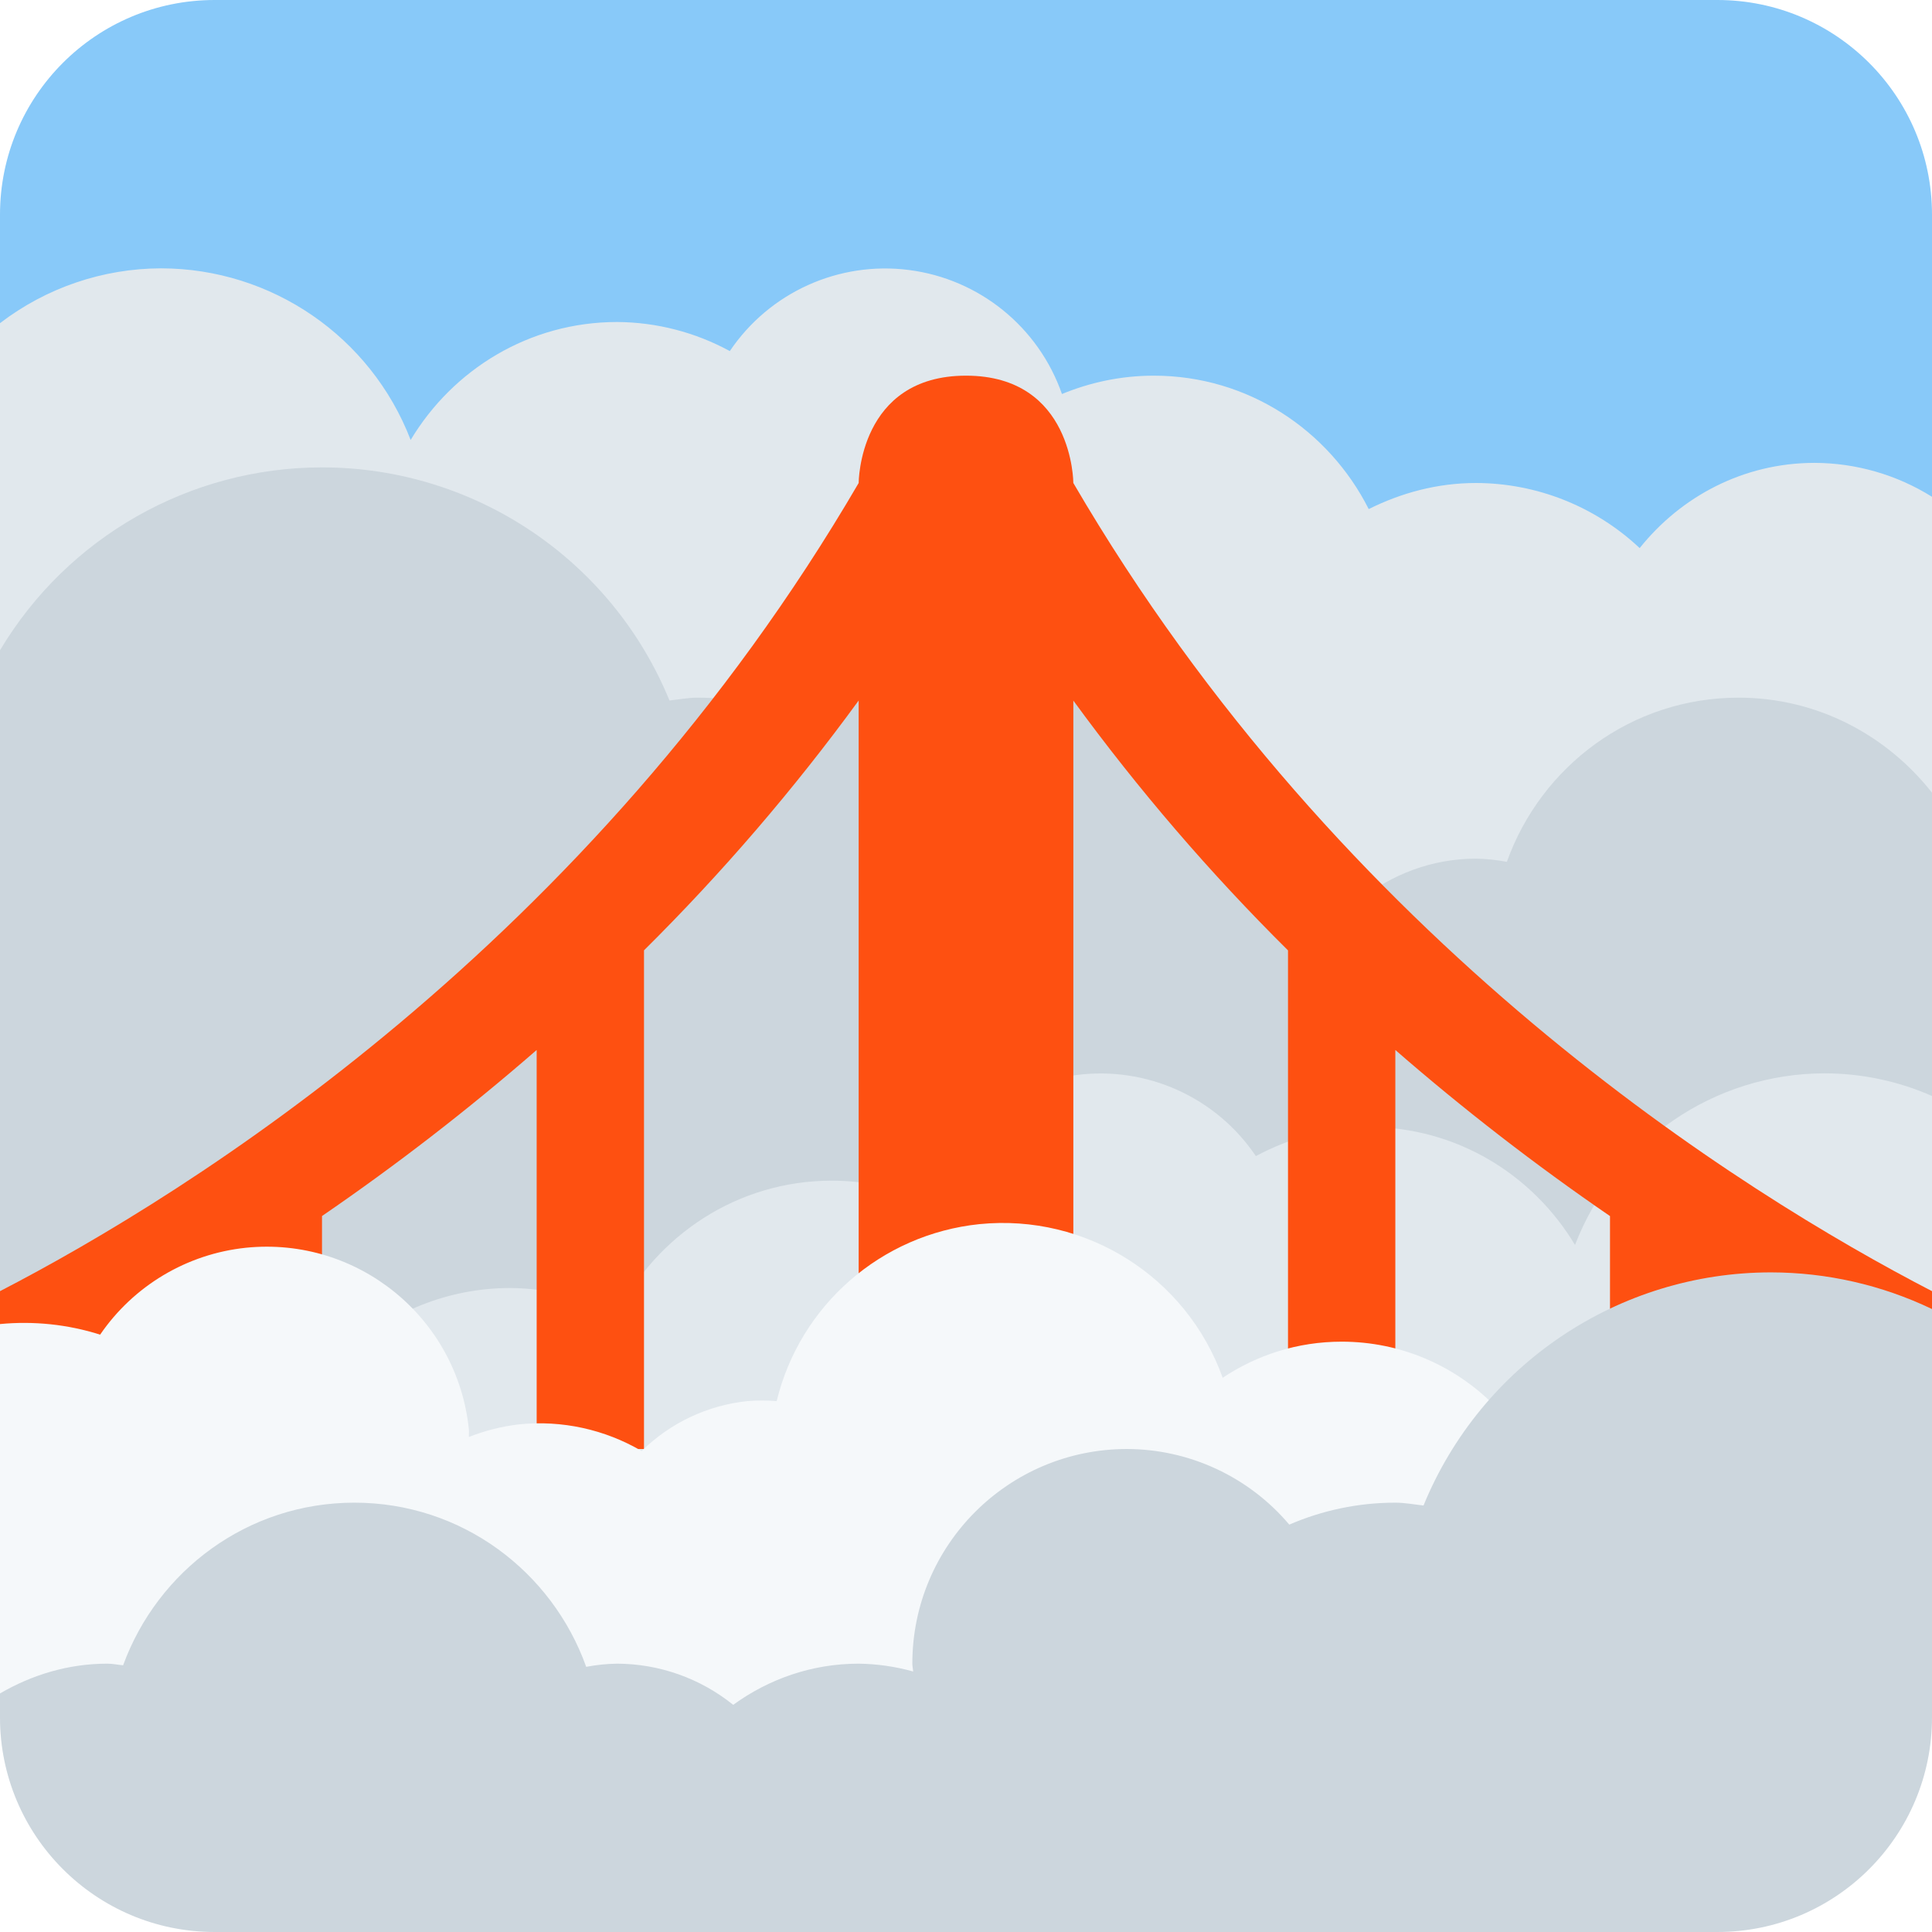
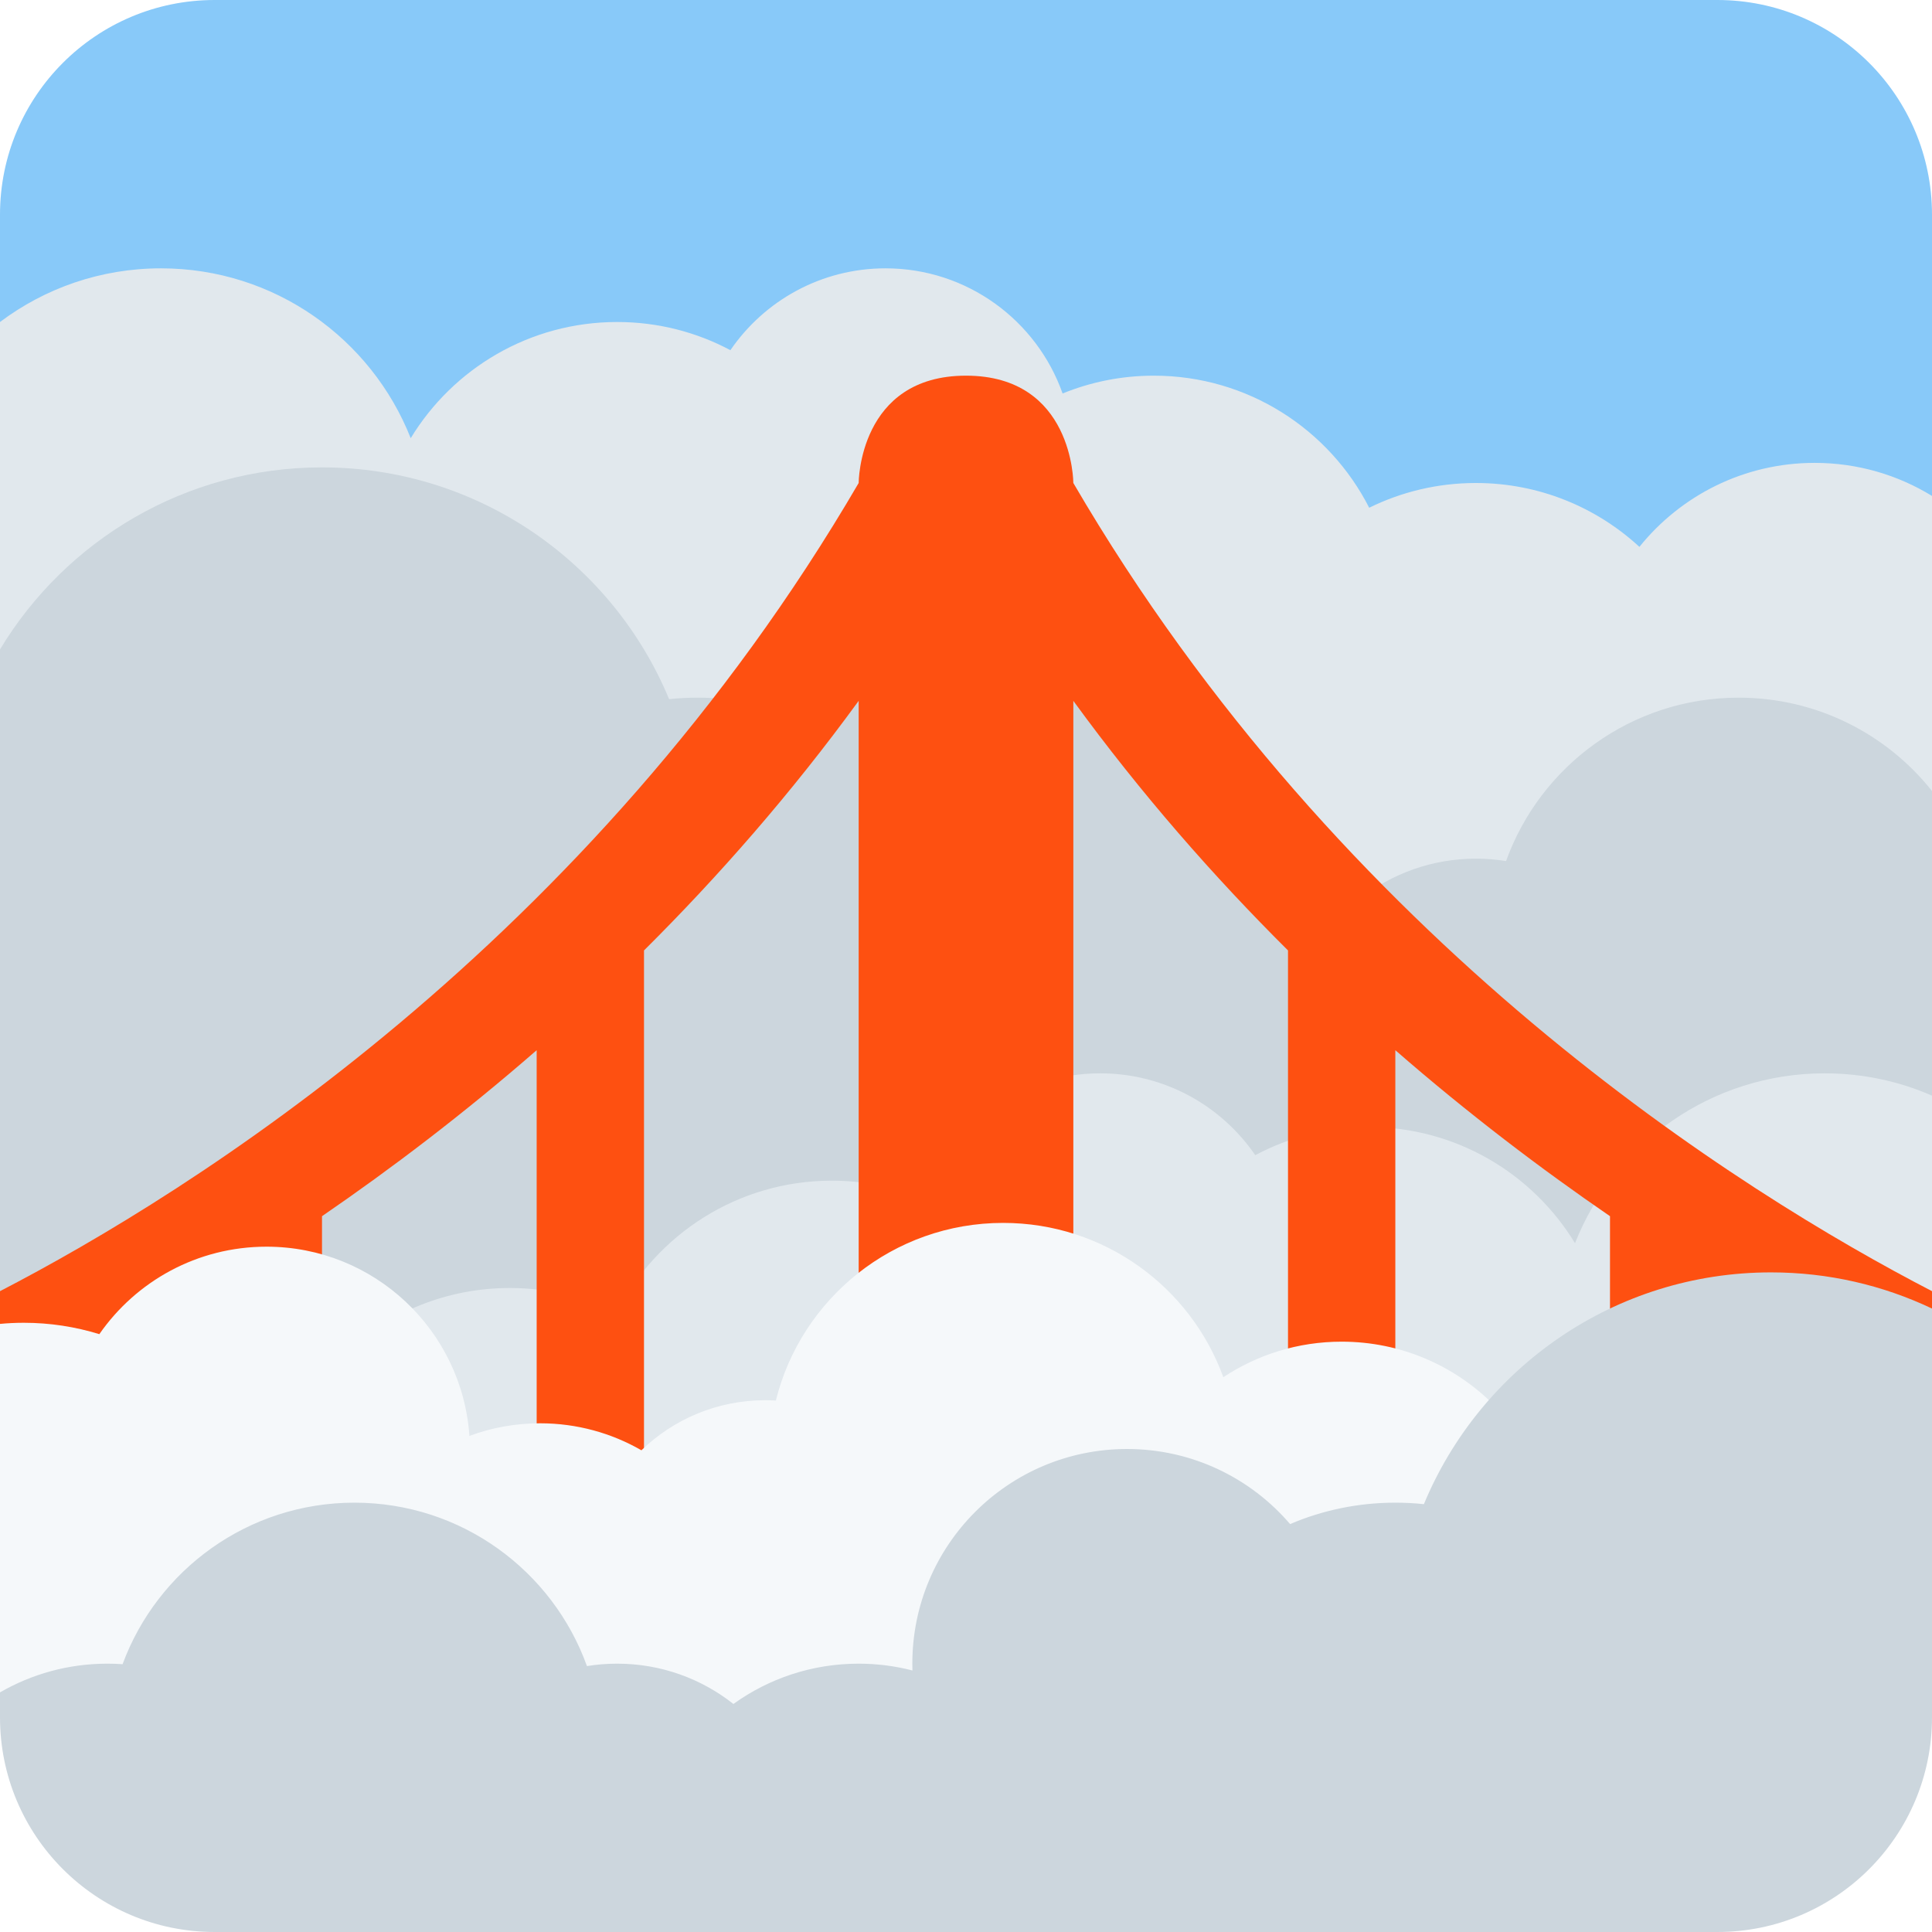
<svg xmlns="http://www.w3.org/2000/svg" viewBox="0 0 36 36">
-   <path fill="#88C9F9" d="M32 0H4a4 4 0 0 0-4 4v7h36V4a4 4 0 0 0-4-4z" />
-   <path fill="#E1E8ED" d="M36 16.368V9.257a4.148 4.148 0 0 0-2.188-.632c-1.325 0-2.491.627-3.259 1.588A4.466 4.466 0 0 0 27.5 9c-.721 0-1.392.185-1.996.486C24.763 8.018 23.257 7 21.5 7c-.607 0-1.184.124-1.712.342a3.49 3.49 0 0 0-6.189-.8A4.443 4.443 0 0 0 11.5 6c-1.641 0-3.062.887-3.848 2.198A4.99 4.99 0 0 0 3 5a4.955 4.955 0 0 0-3 1.022v7.955C.838 14.611 24.5 18 24.5 18s10.862-1.238 11.5-1.632z" />
-   <path fill="#CCD6DD" d="M36 14.771C35.157 13.7 33.864 13 32.396 13c-1.997 0-3.681 1.279-4.318 3.059A3.35 3.35 0 0 0 27.5 16c-.82 0-1.565.294-2.162.767C22.146 14.452 22.265 12 18 12a3.974 3.974 0 0 0-3.024 1.409A4.989 4.989 0 0 0 13 13c-.18 0-.35.034-.525.053A6.998 6.998 0 0 0 6 8.709a6.989 6.989 0 0 0-6 3.408v13.544l32.396-1.452s2.761-1.343 3.604-2.966v-6.472z" />
-   <path fill="#E1E8ED" d="M36 30.499V20.422A4.979 4.979 0 0 0 34 20a4.99 4.99 0 0 0-4.652 3.198C28.562 21.887 27.141 21 25.5 21c-.763 0-1.47.207-2.099.542a3.49 3.49 0 0 0-6.189.8A4.474 4.474 0 0 0 15.5 22c-1.757 0-3.263 1.018-4.004 2.486A4.453 4.453 0 0 0 9.5 24a4.47 4.47 0 0 0-3.054 1.213c-.768-.961-1.934-1.588-3.259-1.588-1.284 0-2.419.591-3.188 1.501v5.373H36z" />
-   <path fill="#FE5011" d="M36 24.059C32.465 22.229 25.013 17.594 20 9c0 0 0-2-2-2s-2 2-2 2C10.987 17.594 3.535 22.229 0 24.059v2.068a42.972 42.972 0 0 0 4-2.169V24h2v-1.341a43.982 43.982 0 0 0 4-3.094V27h2v-9.292a38.473 38.473 0 0 0 4-4.655V24h4V13.054a38.55 38.55 0 0 0 4 4.655V26h2v-6.435a44.043 44.043 0 0 0 4 3.095V25h2v-1.042a42.972 42.972 0 0 0 4 2.169v-2.068z" />
-   <path fill="#F5F8FA" d="M25 25c-.821 0-1.582.249-2.217.673a4.355 4.355 0 0 0-4.534-2.863 4.349 4.349 0 0 0-3.777 3.298 3.258 3.258 0 0 0-.55 0 3.289 3.289 0 0 0-1.965.93 3.76 3.76 0 0 0-2.278-.498 3.708 3.708 0 0 0-.942.236c-.003-.047.004-.093 0-.139a3.79 3.79 0 0 0-4.155-3.387 3.767 3.767 0 0 0-2.716 1.619A4.699 4.699 0 0 0 0 24.672V32c0 .773.23 1.489.61 2.101C.715 34.098 29 31.209 29 29s-1.791-4-4-4z" />
-   <path fill="#CCD6DD" d="M32 36a4 4 0 0 0 4-4v-7.608a6.962 6.962 0 0 0-3-.683 6.998 6.998 0 0 0-6.475 4.344C26.35 28.034 26.18 28 26 28c-.702 0-1.369.147-1.976.409A3.974 3.974 0 0 0 21 27a4 4 0 0 0-4 4c0 .05.013.097.015.146A3.956 3.956 0 0 0 16 31c-.876 0-1.679.289-2.338.767A3.468 3.468 0 0 0 11.5 31a3.33 3.33 0 0 0-.577.059C10.286 29.279 8.602 28 6.604 28c-1.987 0-3.665 1.266-4.31 3.03C2.195 31.022 2.101 31 2 31c-.732 0-1.41.211-2 .555V32a4 4 0 0 0 4 4h28z" />
+   <path d="M 0,6 v-2 a 4,4 0 01 4,-4 h28 a 4,4 0 01 4,4 v5.241 l -8,8.759 h-16 l -12,-12 Z" fill="#88C9F9" />
+   <path d="M 0,6 c 0.836,-0.628 1.874,-1 3,-1 c 2.114,0 3.921,1.311 4.653,3.165 c 0.789,-1.298 2.217,-2.165 3.847,-2.165 c 0.763,0 1.481,0.19 2.11,0.525 c 0.631,-0.921 1.69,-1.525 2.89,-1.525 c 1.523,0 2.82,0.973 3.3,2.332 c 0.525,-0.214 1.099,-0.332 1.7,-0.332 c 1.752,0 3.269,1.001 4.013,2.461 c 0.599,-0.295 1.274,-0.461 1.987,-0.461 c 1.176,0 2.246,0.451 3.048,1.19 c 0.768,-0.954 1.945,-1.565 3.265,-1.565 c 0.801,0 1.55,0.225 2.187,0.616 v5.498 l -8,7.261 h-18 l -10,-9.899 v-6.101 Z" fill="#E1E8ED" />
+   <path d="M 0,12.101 c 1.225,-2.032 3.454,-3.392 6,-3.392 c 2.916,0 5.416,1.783 6.468,4.319 c 0.175,-0.019 0.352,-0.028 0.532,-0.028 c 0.696,0 1.359,0.142 1.961,0.399 c 0.734,-0.856 1.823,-1.399 3.039,-1.399 c 4.265,0 4.146,2.452 7.334,4.751 c 0.596,-0.47 1.348,-0.751 2.166,-0.751 c 0.192,0 0.38,0.015 0.563,0.045 c 0.639,-1.775 2.338,-3.045 4.333,-3.045 c 1.46,0 2.761,0.679 3.604,1.739 v5.677 l -7,9.584 h-24 l -5,-5.941 v-11.958 Z" fill="#CCD6DD" />
+   <path d="M 36,20.416 v3.643 l -7,5.941 h-24 l -4.6,-5.312 c 0.74,-0.661 1.717,-1.063 2.788,-1.063 c 1.319,0 2.496,0.611 3.264,1.565 c 0.802,-0.739 1.872,-1.19 3.048,-1.19 c 0.713,0 1.388,0.166 1.987,0.461 c 0.744,-1.46 2.262,-2.461 4.013,-2.461 c 0.601,0 1.175,0.118 1.7,0.332 c 0.48,-1.359 1.777,-2.332 3.3,-2.332 c 1.2,0 2.259,0.604 2.89,1.525 c 0.629,-0.335 1.347,-0.525 2.11,-0.525 c 1.63,0 3.058,0.867 3.848,2.165 c 0.731,-1.854 2.538,-3.165 4.652,-3.165 c 0.711,0 1.388,0.148 2,0.416 Z" fill="#E1E8ED" />
+   <path d="M 30,29 v-6.338 c -1.283,-0.88 -2.638,-1.907 -4,-3.093 v9.431 h-2 v-11.29 c -1.383,-1.375 -2.74,-2.921 -4,-4.651 v15.941 h-4 v-15.941 c -1.26,1.73 -2.617,3.276 -4,4.651 v11.29 h-2 v-9.431 c -1.362,1.186 -2.717,2.213 -4,3.093 v6.338 h-2 l -4,-4.331 v-0.61 c 3.536,-1.831 10.988,-6.467 16,-15.059 c 0,0 0,-2 2,-2 s 2,2 2,2 c 5.012,8.592 12.464,13.228 16,15.059 v0.324 l -4,4.617 h-2 Z" fill="#fe5011" />
+   <path d="M 0,24.669 c 0.146,-0.014 0.294,-0.021 0.444,-0.021 c 0.49,0 0.962,0.075 1.407,0.212 c 0.684,-0.985 1.824,-1.63 3.115,-1.63 c 2.004,0 3.645,1.556 3.781,3.526 c 0.41,-0.152 0.854,-0.235 1.317,-0.235 c 0.687,0 1.332,0.183 1.888,0.503 c 0.597,-0.577 1.41,-0.933 2.306,-0.933 c 0.067,0 0.133,0.002 0.199,0.006 c 0.471,-1.901 2.189,-3.31 4.235,-3.31 c 1.887,0 3.494,1.198 4.103,2.875 c 0.632,-0.418 1.39,-0.662 2.205,-0.662 a 4,4 0 01 4,4 v5 h-25 l -4,-2.465 v-6.866 Z" fill="#F5F8FA" />
+   <path d="M 36,32 a 4,4 0 01 -4,4 h-28 a 4,4 0 01 -4,-4 v-0.465 c 0.588,-0.34 1.271,-0.535 2,-0.535 c 0.095,0 0.19,0.003 0.284,0.01 c 0.648,-1.757 2.338,-3.01 4.32,-3.01 c 1.996,0 3.694,1.27 4.333,3.045 c 0.184,-0.03 0.372,-0.045 0.563,-0.045 c 0.818,0 1.571,0.281 2.166,0.751 c 0.657,-0.473 1.463,-0.751 2.334,-0.751 c 0.346,0 0.682,0.044 1.002,0.127 c -0.001,-0.042 -0.002,-0.085 -0.002,-0.127 a 4,4 0 01 4,-4 c 1.216,0 2.306,0.543 3.039,1.399 c 0.602,-0.257 1.265,-0.399 1.961,-0.399 c 0.18,0 0.357,0.009 0.532,0.028 c 1.052,-2.536 3.552,-4.319 6.468,-4.319 c 1.074,0 2.091,0.242 3,0.674 v7.617 Z" fill="#CCD6DD" />
</svg>
